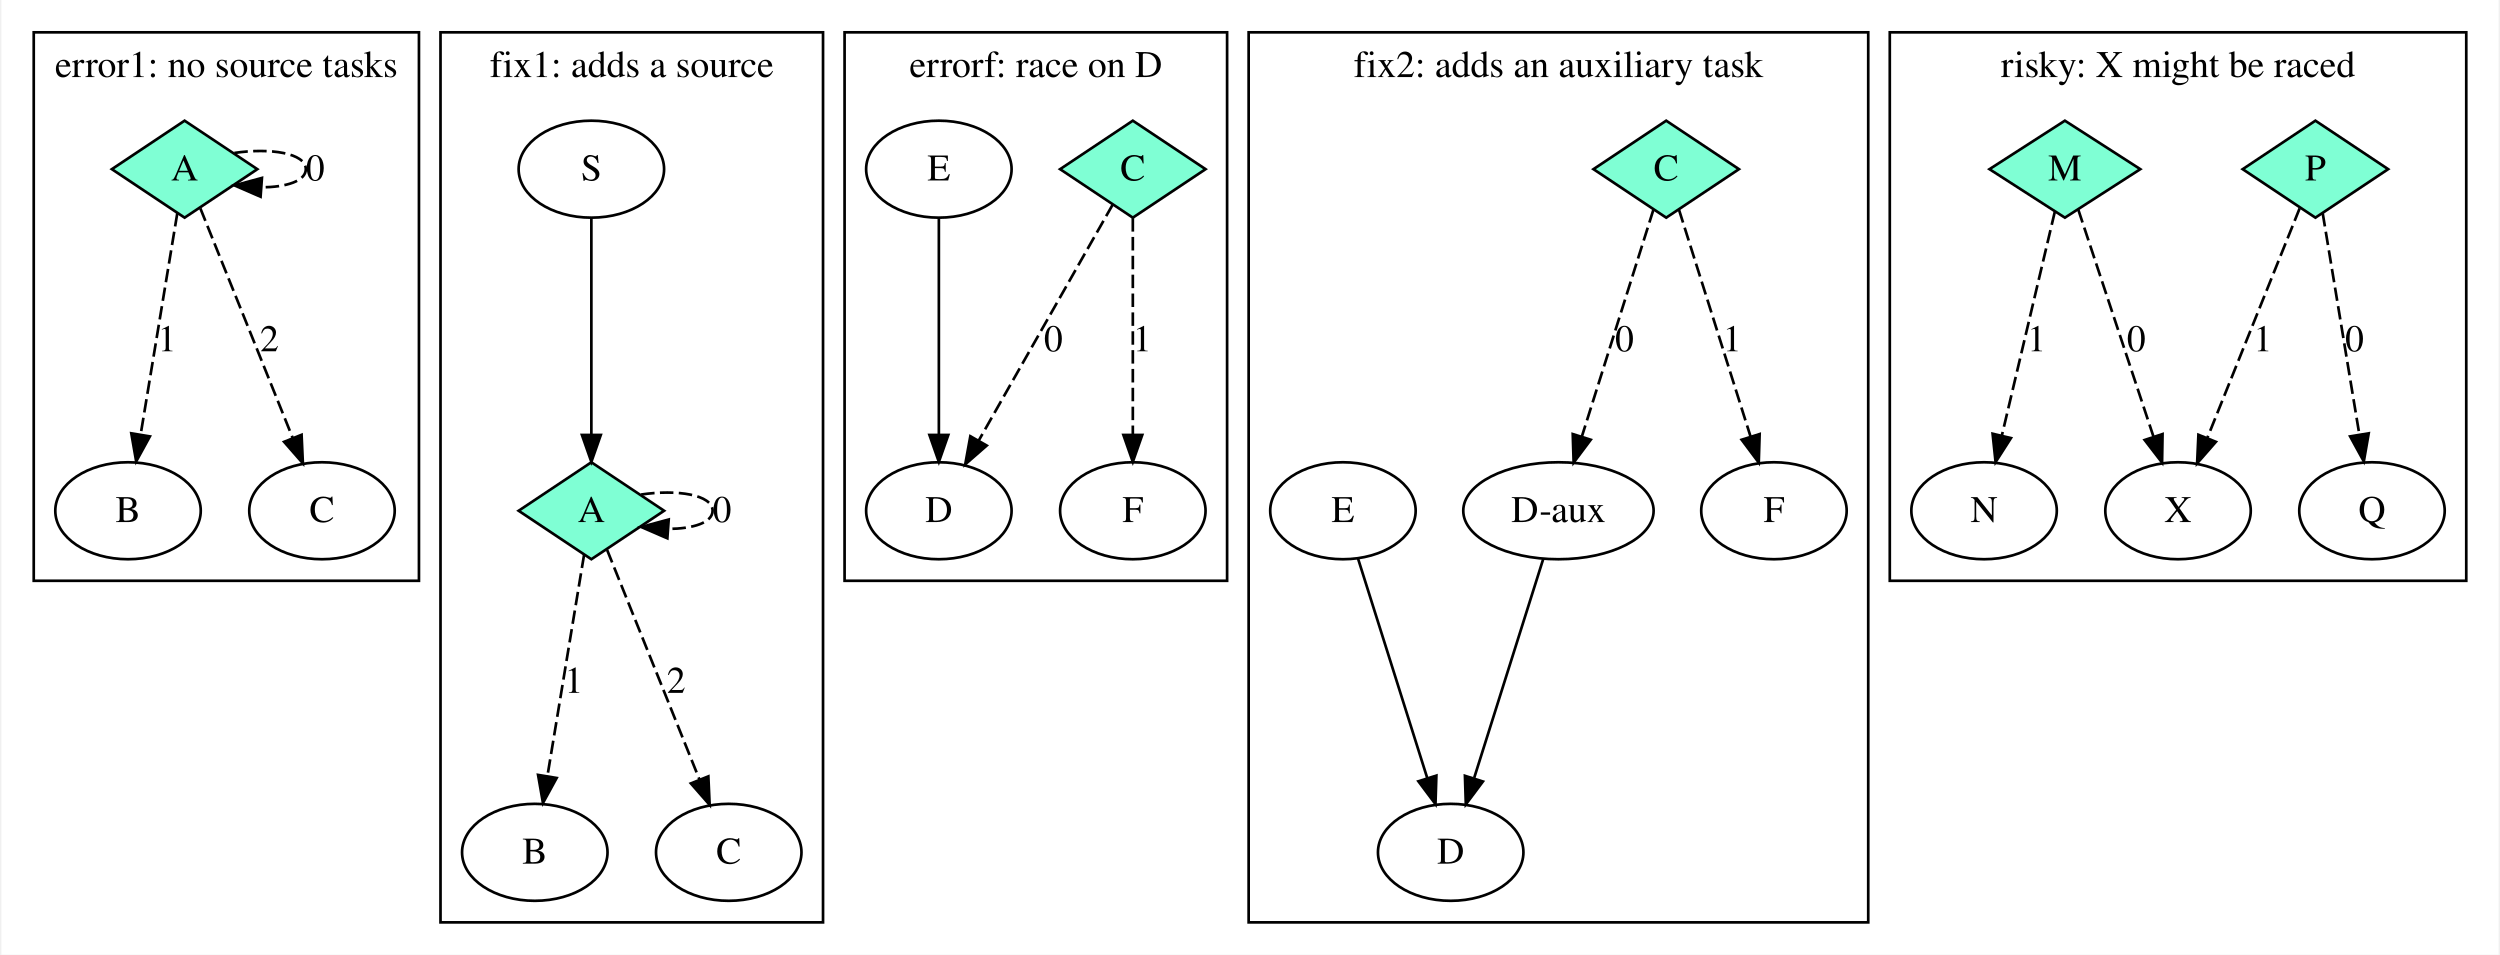
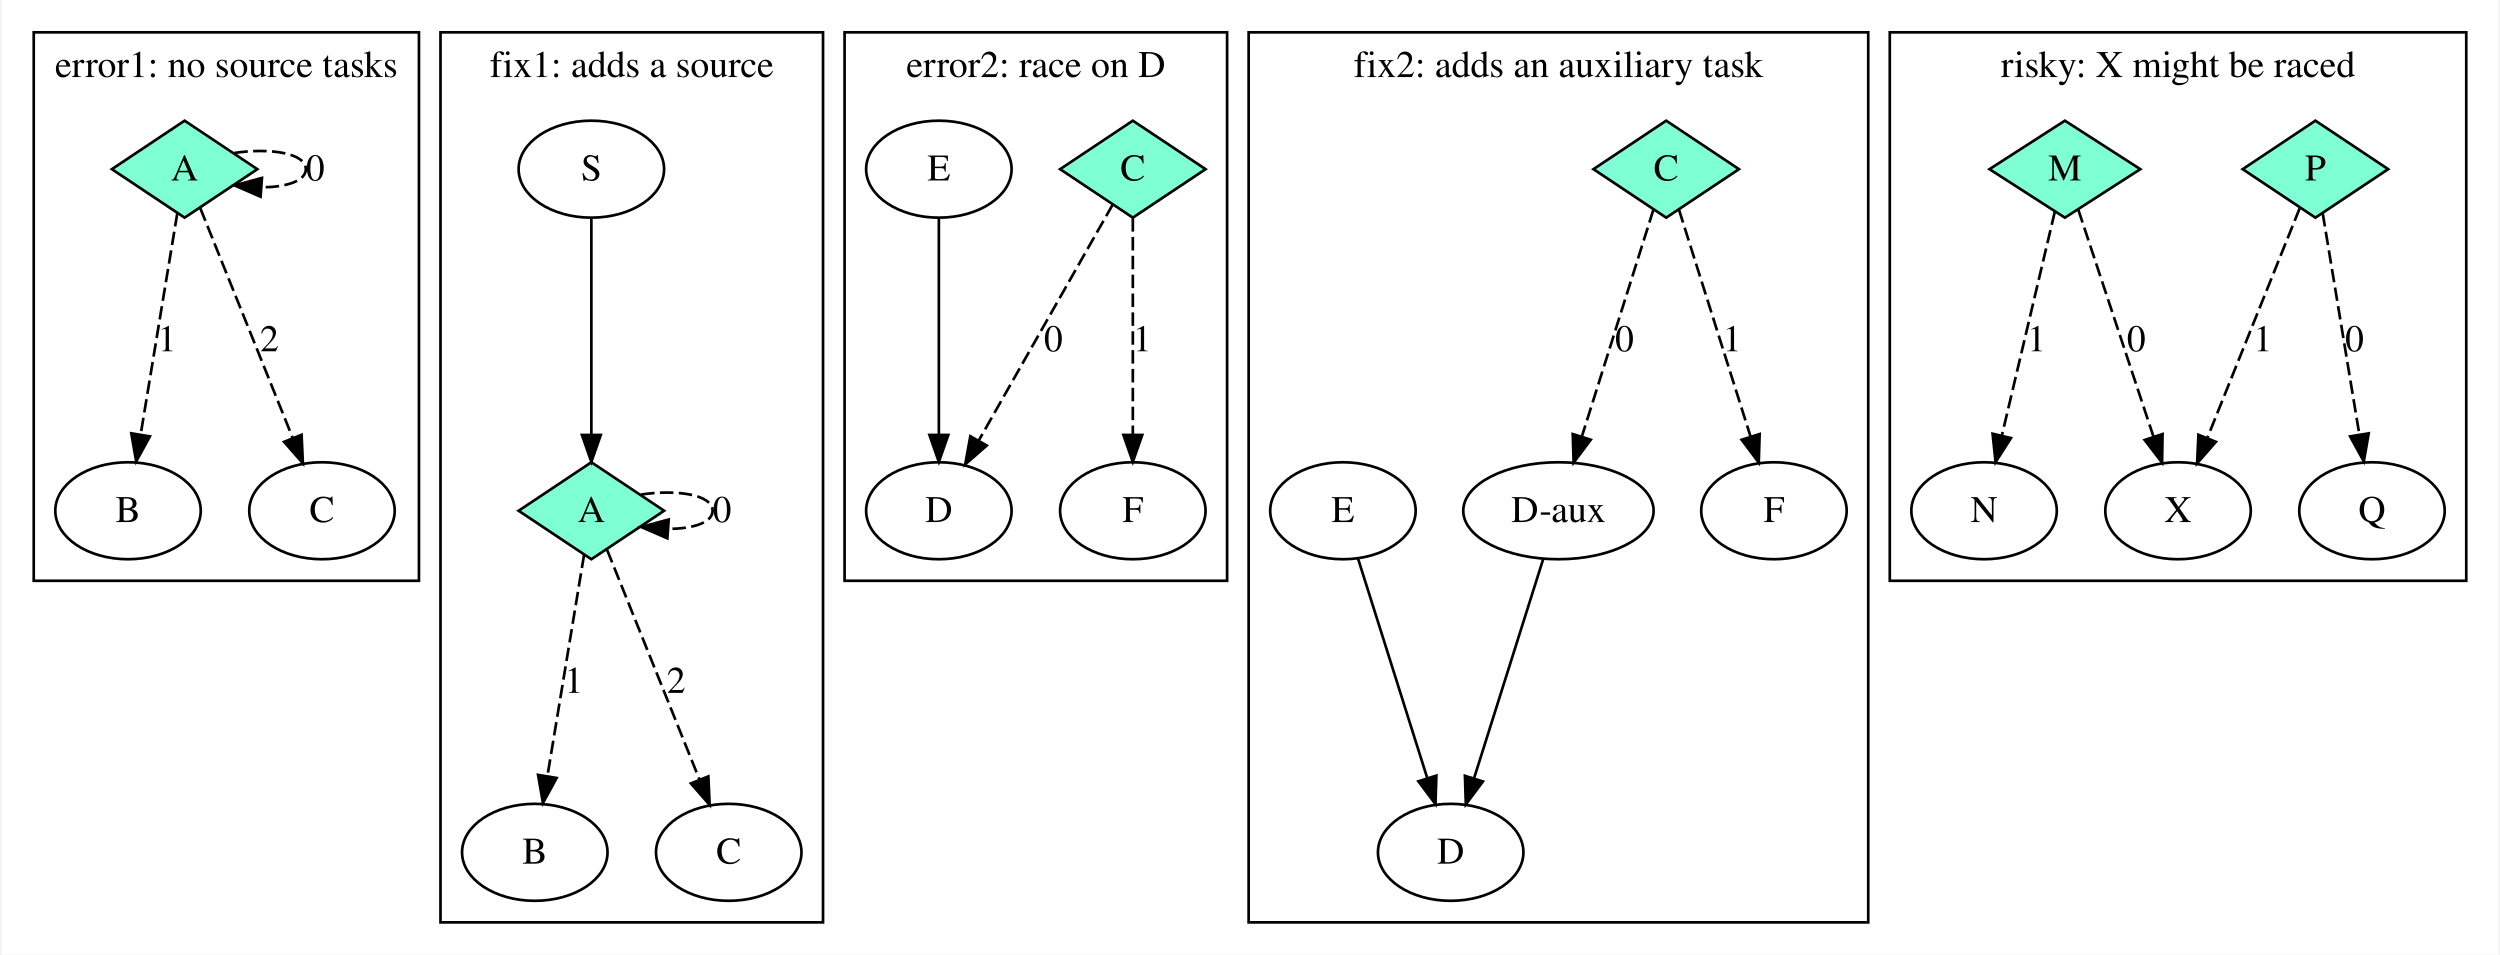
<svg xmlns="http://www.w3.org/2000/svg" width="927pt" height="354pt" viewBox="0.00 0.00 927.00 354.40">
  <g id="graph0" class="graph" transform="scale(1 1) rotate(0) translate(4 350.4)">
    <polygon fill="#ffffff" stroke="transparent" points="-4,4 -4,-350.4 923,-350.4 923,4 -4,4" />
    <g id="clust1" class="cluster">
      <polygon fill="none" stroke="#000000" points="8,-134.8 8,-338.4 151,-338.4 151,-134.8 8,-134.8" />
      <text text-anchor="middle" x="79.5" y="-321.8" font-family="Times,serif" font-size="14.00" fill="#000000">error1: no source tasks</text>
    </g>
    <g id="clust2" class="cluster">
      <polygon fill="none" stroke="#000000" points="159,-8 159,-338.4 301,-338.4 301,-8 159,-8" />
      <text text-anchor="middle" x="230" y="-321.8" font-family="Times,serif" font-size="14.00" fill="#000000">fix1: adds a source</text>
    </g>
    <g id="clust3" class="cluster">
      <polygon fill="none" stroke="#000000" points="309,-134.8 309,-338.4 451,-338.4 451,-134.8 309,-134.8" />
-       <text text-anchor="middle" x="380" y="-321.8" font-family="Times,serif" font-size="14.00" fill="#000000">errorf: race on D</text>
+       <text text-anchor="middle" x="380" y="-321.8" font-family="Times,serif" font-size="14.00" fill="#000000">error2: race on D</text>
    </g>
    <g id="clust4" class="cluster">
      <polygon fill="none" stroke="#000000" points="459,-8 459,-338.4 689,-338.4 689,-8 459,-8" />
      <text text-anchor="middle" x="574" y="-321.8" font-family="Times,serif" font-size="14.00" fill="#000000">fix2: adds an auxiliary task</text>
    </g>
    <g id="clust5" class="cluster">
      <polygon fill="none" stroke="#000000" points="697,-134.8 697,-338.4 911,-338.4 911,-134.8 697,-134.8" />
      <text text-anchor="middle" x="804" y="-321.8" font-family="Times,serif" font-size="14.00" fill="#000000">risky: X might be raced</text>
    </g>
    <g id="node1" class="node">
      <polygon fill="#7fffd4" stroke="#000000" points="64,-305.6 37,-287.6 64,-269.6 91,-287.6 64,-305.6" />
      <text text-anchor="middle" x="64" y="-283.4" font-family="Times,serif" font-size="14.00" fill="#000000">A</text>
    </g>
    <g id="edge1" class="edge">
      <path fill="none" stroke="#000000" stroke-dasharray="5,2" d="M82.49,-293.623C95.771,-295.584 109,-293.577 109,-287.6 109,-283.164 101.713,-280.915 92.525,-280.851" />
      <polygon fill="#000000" stroke="#000000" points="92.211,-277.365 82.49,-281.577 92.716,-284.347 92.211,-277.365" />
      <text text-anchor="middle" x="112.5" y="-283.4" font-family="Times,serif" font-size="14.00" fill="#000000">0</text>
    </g>
    <g id="node2" class="node">
      <ellipse fill="none" stroke="#000000" cx="43" cy="-160.8" rx="27" ry="18" />
      <text text-anchor="middle" x="43" y="-156.6" font-family="Times,serif" font-size="14.00" fill="#000000">B</text>
    </g>
    <g id="edge2" class="edge">
      <path fill="none" stroke="#000000" stroke-dasharray="5,2" d="M61.298,-271.283C57.866,-250.564 51.89,-214.477 47.703,-189.2" />
      <polygon fill="#000000" stroke="#000000" points="51.119,-188.399 46.032,-179.106 44.213,-189.543 51.119,-188.399" />
      <text text-anchor="middle" x="57.5" y="-220" font-family="Times,serif" font-size="14.00" fill="#000000">1</text>
    </g>
    <g id="node3" class="node">
      <ellipse fill="none" stroke="#000000" cx="115" cy="-160.8" rx="27" ry="18" />
      <text text-anchor="middle" x="115" y="-156.6" font-family="Times,serif" font-size="14.00" fill="#000000">C</text>
    </g>
    <g id="edge3" class="edge">
      <path fill="none" stroke="#000000" stroke-dasharray="5,2" d="M69.85,-273.054C78.202,-252.289 93.691,-213.781 104.17,-187.727" />
      <polygon fill="#000000" stroke="#000000" points="107.431,-188.998 107.915,-178.414 100.937,-186.386 107.431,-188.998" />
      <text text-anchor="middle" x="95.5" y="-220" font-family="Times,serif" font-size="14.00" fill="#000000">2</text>
    </g>
    <g id="node4" class="node">
      <ellipse fill="none" stroke="#000000" cx="215" cy="-287.6" rx="27" ry="18" />
      <text text-anchor="middle" x="215" y="-283.4" font-family="Times,serif" font-size="14.00" fill="#000000">S</text>
    </g>
    <g id="node5" class="node">
      <polygon fill="#7fffd4" stroke="#000000" points="215,-178.8 188,-160.8 215,-142.8 242,-160.8 215,-178.8" />
      <text text-anchor="middle" x="215" y="-156.6" font-family="Times,serif" font-size="14.00" fill="#000000">A</text>
    </g>
    <g id="edge4" class="edge">
      <path fill="none" stroke="#000000" d="M215,-269.433C215,-248.435 215,-213.626 215,-189.079" />
      <polygon fill="#000000" stroke="#000000" points="218.5,-188.934 215,-178.934 211.5,-188.934 218.5,-188.934" />
    </g>
    <g id="edge5" class="edge">
      <path fill="none" stroke="#000000" stroke-dasharray="5,2" d="M233.49,-166.823C246.771,-168.784 260,-166.777 260,-160.8 260,-156.364 252.713,-154.115 243.525,-154.051" />
      <polygon fill="#000000" stroke="#000000" points="243.211,-150.565 233.49,-154.777 243.716,-157.547 243.211,-150.565" />
      <text text-anchor="middle" x="263.5" y="-156.6" font-family="Times,serif" font-size="14.00" fill="#000000">0</text>
    </g>
    <g id="node6" class="node">
      <ellipse fill="none" stroke="#000000" cx="194" cy="-34" rx="27" ry="18" />
      <text text-anchor="middle" x="194" y="-29.8" font-family="Times,serif" font-size="14.00" fill="#000000">B</text>
    </g>
    <g id="edge6" class="edge">
      <path fill="none" stroke="#000000" stroke-dasharray="5,2" d="M212.298,-144.483C208.866,-123.764 202.89,-87.677 198.703,-62.4" />
      <polygon fill="#000000" stroke="#000000" points="202.119,-61.599 197.032,-52.306 195.213,-62.743 202.119,-61.599" />
      <text text-anchor="middle" x="208.5" y="-93.2" font-family="Times,serif" font-size="14.00" fill="#000000">1</text>
    </g>
    <g id="node7" class="node">
      <ellipse fill="none" stroke="#000000" cx="266" cy="-34" rx="27" ry="18" />
      <text text-anchor="middle" x="266" y="-29.8" font-family="Times,serif" font-size="14.00" fill="#000000">C</text>
    </g>
    <g id="edge7" class="edge">
      <path fill="none" stroke="#000000" stroke-dasharray="5,2" d="M220.85,-146.254C229.202,-125.489 244.69,-86.981 255.17,-60.927" />
      <polygon fill="#000000" stroke="#000000" points="258.431,-62.198 258.915,-51.614 251.937,-59.586 258.431,-62.198" />
      <text text-anchor="middle" x="246.5" y="-93.2" font-family="Times,serif" font-size="14.00" fill="#000000">2</text>
    </g>
    <g id="node8" class="node">
      <polygon fill="#7fffd4" stroke="#000000" points="416,-305.6 389,-287.6 416,-269.6 443,-287.6 416,-305.6" />
      <text text-anchor="middle" x="416" y="-283.4" font-family="Times,serif" font-size="14.00" fill="#000000">C</text>
    </g>
    <g id="node9" class="node">
      <ellipse fill="none" stroke="#000000" cx="344" cy="-160.8" rx="27" ry="18" />
      <text text-anchor="middle" x="344" y="-156.6" font-family="Times,serif" font-size="14.00" fill="#000000">D</text>
    </g>
    <g id="edge9" class="edge">
      <path fill="none" stroke="#000000" stroke-dasharray="5,2" d="M408.566,-274.508C396.867,-253.905 373.935,-213.519 358.789,-186.845" />
      <polygon fill="#000000" stroke="#000000" points="361.769,-185.005 353.788,-178.037 355.682,-188.461 361.769,-185.005" />
      <text text-anchor="middle" x="386.5" y="-220" font-family="Times,serif" font-size="14.00" fill="#000000">0</text>
    </g>
    <g id="node10" class="node">
      <ellipse fill="none" stroke="#000000" cx="416" cy="-160.8" rx="27" ry="18" />
      <text text-anchor="middle" x="416" y="-156.6" font-family="Times,serif" font-size="14.00" fill="#000000">F</text>
    </g>
    <g id="edge10" class="edge">
      <path fill="none" stroke="#000000" stroke-dasharray="5,2" d="M416,-269.433C416,-248.435 416,-213.626 416,-189.079" />
      <polygon fill="#000000" stroke="#000000" points="419.5,-188.934 416,-178.934 412.5,-188.934 419.5,-188.934" />
      <text text-anchor="middle" x="419.5" y="-220" font-family="Times,serif" font-size="14.00" fill="#000000">1</text>
    </g>
    <g id="node11" class="node">
      <ellipse fill="none" stroke="#000000" cx="344" cy="-287.6" rx="27" ry="18" />
      <text text-anchor="middle" x="344" y="-283.4" font-family="Times,serif" font-size="14.00" fill="#000000">E</text>
    </g>
    <g id="edge8" class="edge">
      <path fill="none" stroke="#000000" d="M344,-269.433C344,-248.435 344,-213.626 344,-189.079" />
      <polygon fill="#000000" stroke="#000000" points="347.5,-188.934 344,-178.934 340.5,-188.934 347.5,-188.934" />
    </g>
    <g id="node12" class="node">
      <polygon fill="#7fffd4" stroke="#000000" points="614,-305.6 587,-287.6 614,-269.6 641,-287.6 614,-305.6" />
      <text text-anchor="middle" x="614" y="-283.4" font-family="Times,serif" font-size="14.00" fill="#000000">C</text>
    </g>
    <g id="node14" class="node">
      <ellipse fill="none" stroke="#000000" cx="574" cy="-160.8" rx="35.333" ry="18" />
      <text text-anchor="middle" x="574" y="-156.6" font-family="Times,serif" font-size="14.00" fill="#000000">D-aux</text>
    </g>
    <g id="edge12" class="edge">
      <path fill="none" stroke="#000000" stroke-dasharray="5,2" d="M609.254,-272.556C602.714,-251.823 590.815,-214.103 582.665,-188.268" />
      <polygon fill="#000000" stroke="#000000" points="585.985,-187.159 579.639,-178.675 579.31,-189.265 585.985,-187.159" />
      <text text-anchor="middle" x="598.5" y="-220" font-family="Times,serif" font-size="14.00" fill="#000000">0</text>
    </g>
    <g id="node15" class="node">
      <ellipse fill="none" stroke="#000000" cx="654" cy="-160.8" rx="27" ry="18" />
      <text text-anchor="middle" x="654" y="-156.6" font-family="Times,serif" font-size="14.00" fill="#000000">F</text>
    </g>
    <g id="edge13" class="edge">
      <path fill="none" stroke="#000000" stroke-dasharray="5,2" d="M618.746,-272.556C625.286,-251.823 637.185,-214.103 645.335,-188.268" />
      <polygon fill="#000000" stroke="#000000" points="648.69,-189.265 648.361,-178.675 642.015,-187.159 648.69,-189.265" />
      <text text-anchor="middle" x="638.5" y="-220" font-family="Times,serif" font-size="14.00" fill="#000000">1</text>
    </g>
    <g id="node13" class="node">
      <ellipse fill="none" stroke="#000000" cx="534" cy="-34" rx="27" ry="18" />
      <text text-anchor="middle" x="534" y="-29.8" font-family="Times,serif" font-size="14.00" fill="#000000">D</text>
    </g>
    <g id="edge14" class="edge">
      <path fill="none" stroke="#000000" d="M568.354,-142.902C561.683,-121.756 550.51,-86.338 542.724,-61.655" />
      <polygon fill="#000000" stroke="#000000" points="545.964,-60.291 539.617,-51.807 539.288,-62.397 545.964,-60.291" />
    </g>
    <g id="node16" class="node">
      <ellipse fill="none" stroke="#000000" cx="494" cy="-160.8" rx="27" ry="18" />
      <text text-anchor="middle" x="494" y="-156.6" font-family="Times,serif" font-size="14.00" fill="#000000">E</text>
    </g>
    <g id="edge11" class="edge">
      <path fill="none" stroke="#000000" d="M499.562,-143.169C506.241,-121.997 517.52,-86.243 525.341,-61.448" />
      <polygon fill="#000000" stroke="#000000" points="528.686,-62.48 528.356,-51.89 522.01,-60.374 528.686,-62.48" />
    </g>
    <g id="node17" class="node">
      <polygon fill="#7fffd4" stroke="#000000" points="855,-305.6 828,-287.6 855,-269.6 882,-287.6 855,-305.6" />
      <text text-anchor="middle" x="855" y="-283.4" font-family="Times,serif" font-size="14.00" fill="#000000">P</text>
    </g>
    <g id="node19" class="node">
      <ellipse fill="none" stroke="#000000" cx="876" cy="-160.8" rx="27" ry="18" />
      <text text-anchor="middle" x="876" y="-156.6" font-family="Times,serif" font-size="14.00" fill="#000000">Q</text>
    </g>
    <g id="edge18" class="edge">
      <path fill="none" stroke="#000000" stroke-dasharray="5,2" d="M857.702,-271.283C861.134,-250.564 867.11,-214.477 871.297,-189.2" />
      <polygon fill="#000000" stroke="#000000" points="874.787,-189.543 872.968,-179.106 867.881,-188.399 874.787,-189.543" />
      <text text-anchor="middle" x="869.5" y="-220" font-family="Times,serif" font-size="14.00" fill="#000000">0</text>
    </g>
    <g id="node20" class="node">
      <ellipse fill="none" stroke="#000000" cx="804" cy="-160.8" rx="27" ry="18" />
      <text text-anchor="middle" x="804" y="-156.6" font-family="Times,serif" font-size="14.00" fill="#000000">X</text>
    </g>
    <g id="edge15" class="edge">
      <path fill="none" stroke="#000000" stroke-dasharray="5,2" d="M849.15,-273.054C840.798,-252.289 825.309,-213.781 814.83,-187.727" />
      <polygon fill="#000000" stroke="#000000" points="818.063,-186.386 811.085,-178.414 811.569,-188.998 818.063,-186.386" />
      <text text-anchor="middle" x="835.5" y="-220" font-family="Times,serif" font-size="14.00" fill="#000000">1</text>
    </g>
    <g id="node18" class="node">
      <polygon fill="#7fffd4" stroke="#000000" points="762,-305.6 734.002,-287.6 762,-269.6 789.998,-287.6 762,-305.6" />
      <text text-anchor="middle" x="762" y="-283.4" font-family="Times,serif" font-size="14.00" fill="#000000">M</text>
    </g>
    <g id="edge16" class="edge">
      <path fill="none" stroke="#000000" stroke-dasharray="5,2" d="M766.983,-272.556C773.85,-251.823 786.344,-214.103 794.902,-188.268" />
      <polygon fill="#000000" stroke="#000000" points="798.257,-189.269 798.079,-178.675 791.612,-187.068 798.257,-189.269" />
      <text text-anchor="middle" x="788.5" y="-220" font-family="Times,serif" font-size="14.00" fill="#000000">0</text>
    </g>
    <g id="node21" class="node">
      <ellipse fill="none" stroke="#000000" cx="732" cy="-160.8" rx="27" ry="18" />
      <text text-anchor="middle" x="732" y="-156.6" font-family="Times,serif" font-size="14.00" fill="#000000">N</text>
    </g>
    <g id="edge17" class="edge">
      <path fill="none" stroke="#000000" stroke-dasharray="5,2" d="M758.261,-271.797C753.346,-251.025 744.631,-214.188 738.596,-188.679" />
      <polygon fill="#000000" stroke="#000000" points="741.979,-187.777 736.271,-178.852 735.167,-189.389 741.979,-187.777" />
      <text text-anchor="middle" x="751.5" y="-220" font-family="Times,serif" font-size="14.00" fill="#000000">1</text>
    </g>
  </g>
</svg>
